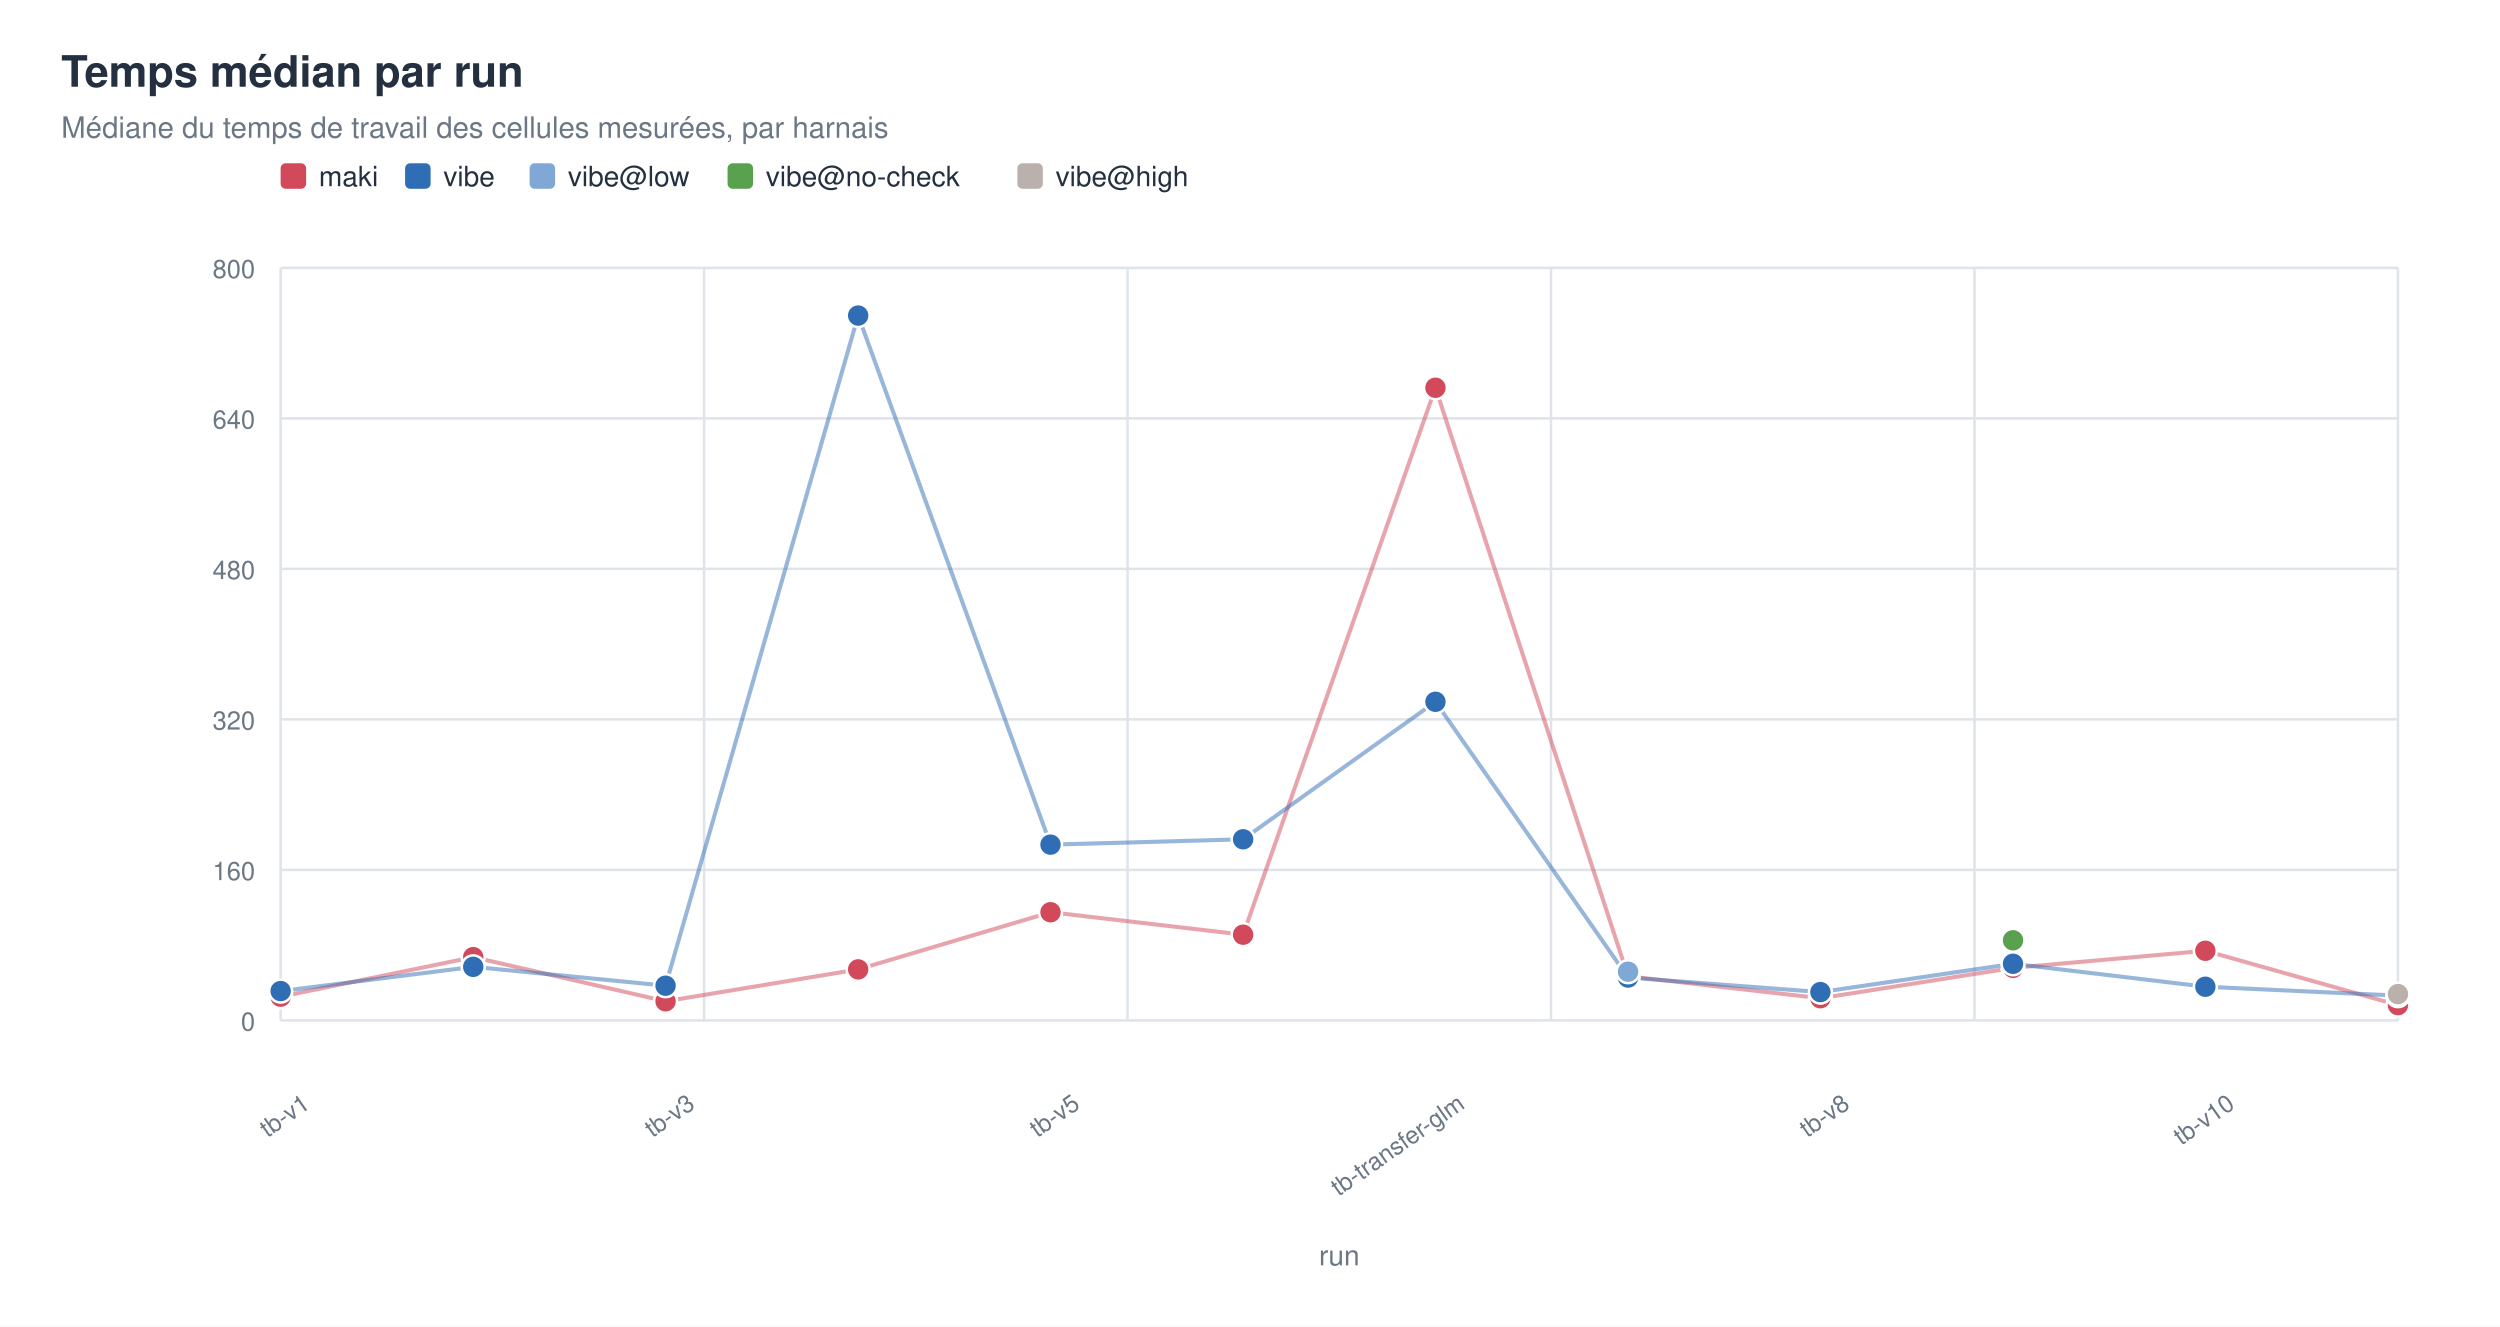
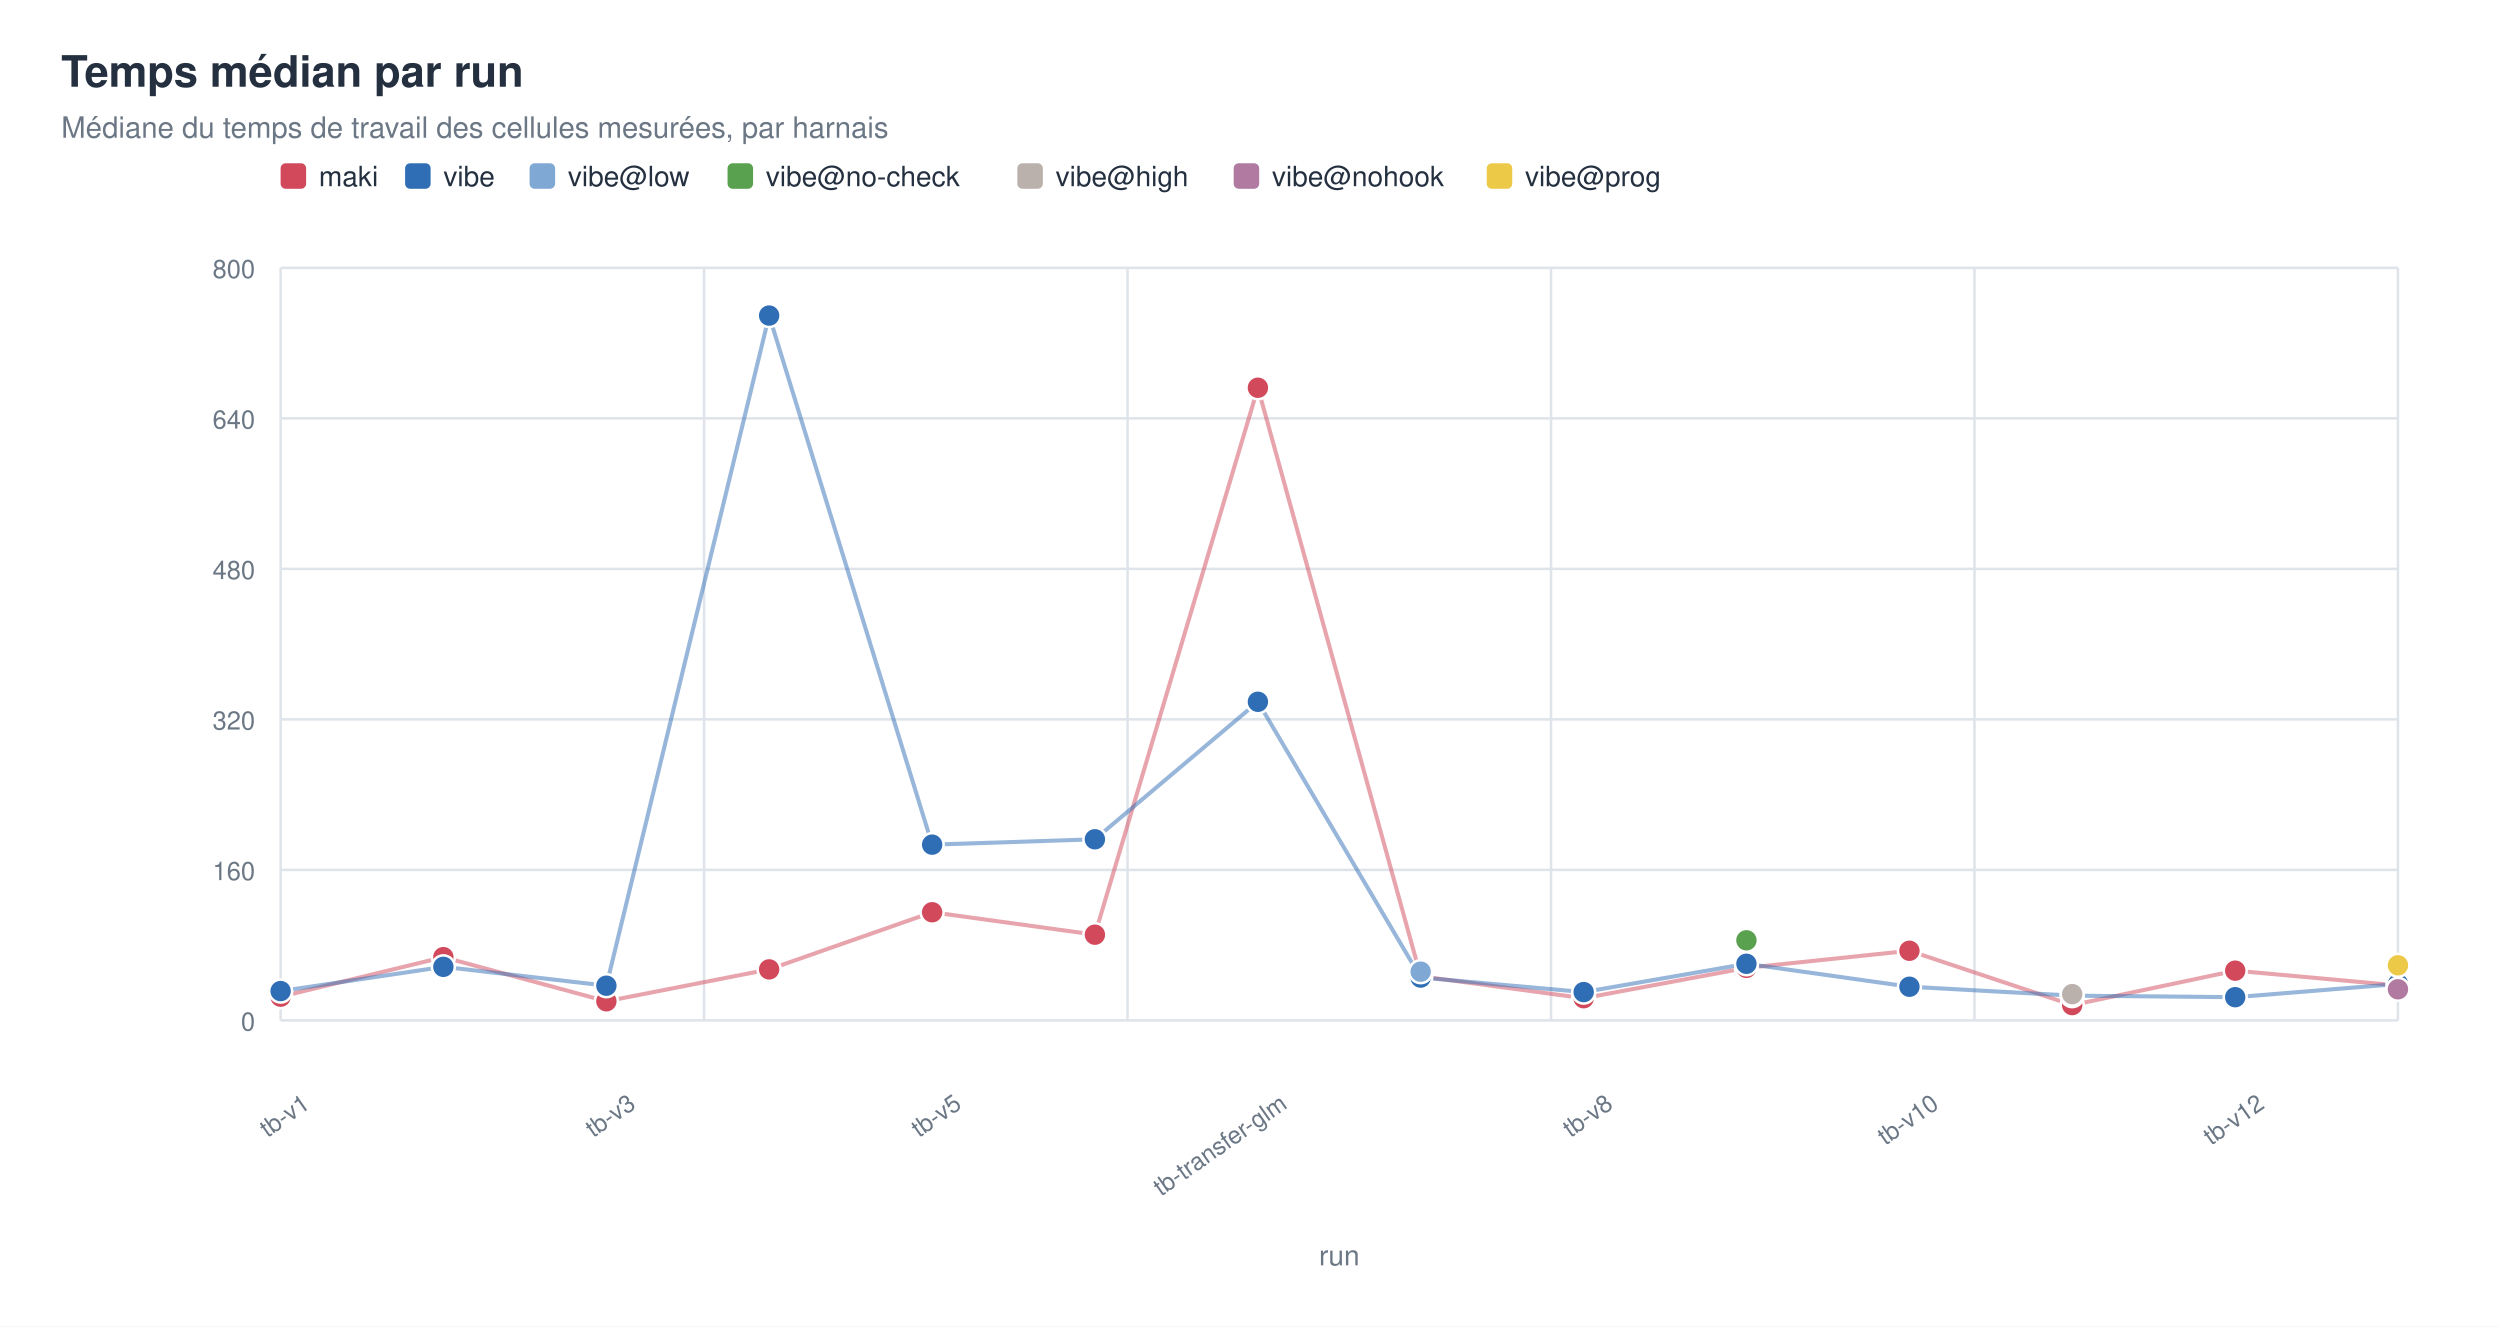
<svg xmlns="http://www.w3.org/2000/svg" width="980" height="520" viewBox="0 0 980 520" font-family="Helvetica, Arial, sans-serif">
  <rect width="980" height="520" fill="#ffffff" />
  <text x="24.0" y="34.0" font-size="17" fill="#243040" text-anchor="start" font-weight="bold">Temps médian par run</text>
  <text x="24.0" y="54.0" font-size="11.5" fill="#6b7785" text-anchor="start">Médiane du temps de travail des cellules mesurées, par harnais</text>
  <line x1="110.0" y1="105.0" x2="110.0" y2="400.0" stroke="#dfe4ea" stroke-width="1" opacity="1.0" />
  <line x1="276.0" y1="105.0" x2="276.0" y2="400.0" stroke="#dfe4ea" stroke-width="1" opacity="1.0" />
  <line x1="442.0" y1="105.0" x2="442.0" y2="400.0" stroke="#dfe4ea" stroke-width="1" opacity="1.0" />
  <line x1="608.0" y1="105.0" x2="608.0" y2="400.0" stroke="#dfe4ea" stroke-width="1" opacity="1.0" />
  <line x1="774.0" y1="105.0" x2="774.0" y2="400.0" stroke="#dfe4ea" stroke-width="1" opacity="1.0" />
  <line x1="940.0" y1="105.0" x2="940.0" y2="400.0" stroke="#dfe4ea" stroke-width="1" opacity="1.0" />
  <line x1="110.0" y1="400.0" x2="940.0" y2="400.0" stroke="#dfe4ea" stroke-width="1" opacity="1.0" />
  <text x="100.0" y="404.0" font-size="10" fill="#6b7785" text-anchor="end">0</text>
  <line x1="110.0" y1="341.0" x2="940.0" y2="341.0" stroke="#dfe4ea" stroke-width="1" opacity="1.0" />
  <text x="100.0" y="345.0" font-size="10" fill="#6b7785" text-anchor="end">160</text>
  <line x1="110.0" y1="282.0" x2="940.0" y2="282.0" stroke="#dfe4ea" stroke-width="1" opacity="1.0" />
  <text x="100.0" y="286.0" font-size="10" fill="#6b7785" text-anchor="end">320</text>
  <line x1="110.0" y1="223.0" x2="940.0" y2="223.0" stroke="#dfe4ea" stroke-width="1" opacity="1.0" />
  <text x="100.0" y="227.0" font-size="10" fill="#6b7785" text-anchor="end">480</text>
  <line x1="110.0" y1="164.0" x2="940.0" y2="164.0" stroke="#dfe4ea" stroke-width="1" opacity="1.0" />
  <text x="100.0" y="168.0" font-size="10" fill="#6b7785" text-anchor="end">640</text>
  <line x1="110.0" y1="105.0" x2="940.0" y2="105.0" stroke="#dfe4ea" stroke-width="1" opacity="1.0" />
  <text x="100.0" y="109.0" font-size="10" fill="#6b7785" text-anchor="end">800</text>
  <text x="122.0" y="434.0" font-size="9.5" fill="#6b7785" text-anchor="end" transform="rotate(-35 122.0 434.0)">tb-v1</text>
-   <text x="272.9" y="434.0" font-size="9.5" fill="#6b7785" text-anchor="end" transform="rotate(-35 272.9 434.0)">tb-v3</text>
-   <text x="423.8" y="434.0" font-size="9.5" fill="#6b7785" text-anchor="end" transform="rotate(-35 423.8 434.0)">tb-v5</text>
-   <text x="574.7" y="434.0" font-size="9.5" fill="#6b7785" text-anchor="end" transform="rotate(-35 574.7 434.0)">tb-transfer-glm</text>
-   <text x="725.6" y="434.0" font-size="9.5" fill="#6b7785" text-anchor="end" transform="rotate(-35 725.6 434.0)">tb-v8</text>
-   <text x="876.5" y="434.0" font-size="9.5" fill="#6b7785" text-anchor="end" transform="rotate(-35 876.5 434.0)">tb-v10</text>
-   <line x1="110.0" y1="390.7" x2="185.5" y2="375.2" stroke="#d1495b" stroke-width="1.6" opacity="0.5" />
-   <line x1="185.5" y1="375.2" x2="260.9" y2="392.5" stroke="#d1495b" stroke-width="1.6" opacity="0.5" />
-   <line x1="260.9" y1="392.5" x2="336.4" y2="380.0" stroke="#d1495b" stroke-width="1.6" opacity="0.5" />
-   <line x1="336.4" y1="380.0" x2="411.8" y2="357.6" stroke="#d1495b" stroke-width="1.6" opacity="0.5" />
-   <line x1="411.8" y1="357.6" x2="487.3" y2="366.4" stroke="#d1495b" stroke-width="1.6" opacity="0.5" />
-   <line x1="487.3" y1="366.4" x2="562.7" y2="152.0" stroke="#d1495b" stroke-width="1.6" opacity="0.5" />
-   <line x1="562.7" y1="152.0" x2="638.2" y2="382.7" stroke="#d1495b" stroke-width="1.6" opacity="0.5" />
-   <line x1="638.2" y1="382.7" x2="713.6" y2="391.3" stroke="#d1495b" stroke-width="1.6" opacity="0.5" />
-   <line x1="713.6" y1="391.3" x2="789.1" y2="379.4" stroke="#d1495b" stroke-width="1.6" opacity="0.5" />
-   <line x1="789.1" y1="379.4" x2="864.5" y2="372.7" stroke="#d1495b" stroke-width="1.6" opacity="0.5" />
-   <line x1="864.5" y1="372.7" x2="940.0" y2="394.0" stroke="#d1495b" stroke-width="1.6" opacity="0.5" />
+   <text x="249.7" y="434.0" font-size="9.5" fill="#6b7785" text-anchor="end" transform="rotate(-35 249.7 434.0)">tb-v3</text>
+   <text x="377.4" y="434.0" font-size="9.5" fill="#6b7785" text-anchor="end" transform="rotate(-35 377.4 434.0)">tb-v5</text>
+   <text x="505.1" y="434.0" font-size="9.5" fill="#6b7785" text-anchor="end" transform="rotate(-35 505.1 434.0)">tb-transfer-glm</text>
+   <text x="632.8" y="434.0" font-size="9.5" fill="#6b7785" text-anchor="end" transform="rotate(-35 632.8 434.0)">tb-v8</text>
+   <text x="760.5" y="434.0" font-size="9.5" fill="#6b7785" text-anchor="end" transform="rotate(-35 760.5 434.0)">tb-v10</text>
+   <text x="888.2" y="434.0" font-size="9.5" fill="#6b7785" text-anchor="end" transform="rotate(-35 888.2 434.0)">tb-v12</text>
+   <line x1="110.0" y1="390.7" x2="173.8" y2="375.2" stroke="#d1495b" stroke-width="1.6" opacity="0.5" />
+   <line x1="173.8" y1="375.2" x2="237.7" y2="392.5" stroke="#d1495b" stroke-width="1.6" opacity="0.5" />
+   <line x1="237.7" y1="392.5" x2="301.5" y2="380.0" stroke="#d1495b" stroke-width="1.6" opacity="0.5" />
+   <line x1="301.5" y1="380.0" x2="365.4" y2="357.6" stroke="#d1495b" stroke-width="1.6" opacity="0.5" />
+   <line x1="365.4" y1="357.6" x2="429.2" y2="366.4" stroke="#d1495b" stroke-width="1.6" opacity="0.5" />
+   <line x1="429.2" y1="366.4" x2="493.1" y2="152.0" stroke="#d1495b" stroke-width="1.6" opacity="0.5" />
+   <line x1="493.1" y1="152.0" x2="556.9" y2="382.7" stroke="#d1495b" stroke-width="1.6" opacity="0.5" />
+   <line x1="556.9" y1="382.7" x2="620.8" y2="391.3" stroke="#d1495b" stroke-width="1.6" opacity="0.5" />
+   <line x1="620.8" y1="391.3" x2="684.6" y2="379.4" stroke="#d1495b" stroke-width="1.6" opacity="0.5" />
+   <line x1="684.6" y1="379.4" x2="748.5" y2="372.7" stroke="#d1495b" stroke-width="1.6" opacity="0.5" />
+   <line x1="748.5" y1="372.7" x2="812.3" y2="394.0" stroke="#d1495b" stroke-width="1.6" opacity="0.5" />
+   <line x1="812.3" y1="394.0" x2="876.2" y2="380.5" stroke="#d1495b" stroke-width="1.6" opacity="0.5" />
+   <line x1="876.2" y1="380.5" x2="940.0" y2="386.3" stroke="#d1495b" stroke-width="1.6" opacity="0.5" />
  <g>
    <circle cx="110.0" cy="390.7" r="4.5" fill="#d1495b" stroke="#ffffff" stroke-width="1" />
  </g>
  <g>
-     <circle cx="185.5" cy="375.2" r="4.5" fill="#d1495b" stroke="#ffffff" stroke-width="1" />
+     <circle cx="173.8" cy="375.2" r="4.5" fill="#d1495b" stroke="#ffffff" stroke-width="1" />
  </g>
  <g>
-     <circle cx="260.9" cy="392.5" r="4.5" fill="#d1495b" stroke="#ffffff" stroke-width="1" />
+     <circle cx="237.7" cy="392.5" r="4.5" fill="#d1495b" stroke="#ffffff" stroke-width="1" />
  </g>
  <g>
-     <circle cx="336.4" cy="380.0" r="4.5" fill="#d1495b" stroke="#ffffff" stroke-width="1" />
+     <circle cx="301.5" cy="380.0" r="4.5" fill="#d1495b" stroke="#ffffff" stroke-width="1" />
  </g>
  <g>
-     <circle cx="411.8" cy="357.6" r="4.5" fill="#d1495b" stroke="#ffffff" stroke-width="1" />
+     <circle cx="365.4" cy="357.6" r="4.5" fill="#d1495b" stroke="#ffffff" stroke-width="1" />
  </g>
  <g>
-     <circle cx="487.3" cy="366.4" r="4.5" fill="#d1495b" stroke="#ffffff" stroke-width="1" />
+     <circle cx="429.2" cy="366.4" r="4.5" fill="#d1495b" stroke="#ffffff" stroke-width="1" />
  </g>
  <g>
-     <circle cx="562.7" cy="152.0" r="4.5" fill="#d1495b" stroke="#ffffff" stroke-width="1" />
+     <circle cx="493.1" cy="152.0" r="4.5" fill="#d1495b" stroke="#ffffff" stroke-width="1" />
  </g>
  <g>
-     <circle cx="638.2" cy="382.7" r="4.5" fill="#d1495b" stroke="#ffffff" stroke-width="1" />
+     <circle cx="556.9" cy="382.7" r="4.5" fill="#d1495b" stroke="#ffffff" stroke-width="1" />
  </g>
  <g>
-     <circle cx="713.6" cy="391.3" r="4.5" fill="#d1495b" stroke="#ffffff" stroke-width="1" />
+     <circle cx="620.8" cy="391.3" r="4.5" fill="#d1495b" stroke="#ffffff" stroke-width="1" />
  </g>
  <g>
-     <circle cx="789.1" cy="379.4" r="4.5" fill="#d1495b" stroke="#ffffff" stroke-width="1" />
+     <circle cx="684.6" cy="379.4" r="4.5" fill="#d1495b" stroke="#ffffff" stroke-width="1" />
  </g>
  <g>
-     <circle cx="864.5" cy="372.7" r="4.5" fill="#d1495b" stroke="#ffffff" stroke-width="1" />
+     <circle cx="748.5" cy="372.7" r="4.5" fill="#d1495b" stroke="#ffffff" stroke-width="1" />
  </g>
  <g>
-     <circle cx="940.0" cy="394.0" r="4.5" fill="#d1495b" stroke="#ffffff" stroke-width="1" />
+     <circle cx="812.3" cy="394.0" r="4.5" fill="#d1495b" stroke="#ffffff" stroke-width="1" />
  </g>
-   <line x1="110.0" y1="388.5" x2="185.5" y2="379.0" stroke="#2f6db5" stroke-width="1.6" opacity="0.5" />
-   <line x1="185.5" y1="379.0" x2="260.9" y2="386.4" stroke="#2f6db5" stroke-width="1.6" opacity="0.5" />
-   <line x1="260.9" y1="386.4" x2="336.4" y2="123.7" stroke="#2f6db5" stroke-width="1.6" opacity="0.5" />
-   <line x1="336.4" y1="123.7" x2="411.8" y2="331.1" stroke="#2f6db5" stroke-width="1.6" opacity="0.5" />
-   <line x1="411.8" y1="331.1" x2="487.3" y2="329.0" stroke="#2f6db5" stroke-width="1.6" opacity="0.5" />
-   <line x1="487.3" y1="329.0" x2="562.7" y2="275.1" stroke="#2f6db5" stroke-width="1.6" opacity="0.5" />
-   <line x1="562.7" y1="275.1" x2="638.2" y2="383.2" stroke="#2f6db5" stroke-width="1.6" opacity="0.5" />
-   <line x1="638.2" y1="383.2" x2="713.6" y2="388.9" stroke="#2f6db5" stroke-width="1.6" opacity="0.5" />
-   <line x1="713.6" y1="388.9" x2="789.1" y2="377.8" stroke="#2f6db5" stroke-width="1.6" opacity="0.5" />
-   <line x1="789.1" y1="377.8" x2="864.5" y2="386.8" stroke="#2f6db5" stroke-width="1.6" opacity="0.5" />
-   <line x1="864.5" y1="386.8" x2="940.0" y2="390.3" stroke="#2f6db5" stroke-width="1.6" opacity="0.5" />
+   <g>
+     <circle cx="876.2" cy="380.5" r="4.5" fill="#d1495b" stroke="#ffffff" stroke-width="1" />
+   </g>
+   <g>
+     <circle cx="940.0" cy="386.3" r="4.5" fill="#d1495b" stroke="#ffffff" stroke-width="1" />
+   </g>
+   <line x1="110.0" y1="388.5" x2="173.8" y2="379.0" stroke="#2f6db5" stroke-width="1.6" opacity="0.5" />
+   <line x1="173.8" y1="379.0" x2="237.7" y2="386.4" stroke="#2f6db5" stroke-width="1.6" opacity="0.5" />
+   <line x1="237.7" y1="386.4" x2="301.5" y2="123.7" stroke="#2f6db5" stroke-width="1.6" opacity="0.5" />
+   <line x1="301.5" y1="123.7" x2="365.4" y2="331.1" stroke="#2f6db5" stroke-width="1.6" opacity="0.5" />
+   <line x1="365.4" y1="331.1" x2="429.2" y2="329.0" stroke="#2f6db5" stroke-width="1.6" opacity="0.5" />
+   <line x1="429.2" y1="329.0" x2="493.1" y2="275.1" stroke="#2f6db5" stroke-width="1.6" opacity="0.5" />
+   <line x1="493.1" y1="275.1" x2="556.9" y2="383.2" stroke="#2f6db5" stroke-width="1.6" opacity="0.5" />
+   <line x1="556.9" y1="383.2" x2="620.8" y2="388.9" stroke="#2f6db5" stroke-width="1.6" opacity="0.5" />
+   <line x1="620.8" y1="388.9" x2="684.6" y2="377.8" stroke="#2f6db5" stroke-width="1.6" opacity="0.5" />
+   <line x1="684.6" y1="377.8" x2="748.5" y2="386.8" stroke="#2f6db5" stroke-width="1.6" opacity="0.5" />
+   <line x1="748.5" y1="386.8" x2="812.3" y2="390.3" stroke="#2f6db5" stroke-width="1.6" opacity="0.5" />
+   <line x1="812.3" y1="390.3" x2="876.2" y2="390.9" stroke="#2f6db5" stroke-width="1.6" opacity="0.5" />
+   <line x1="876.2" y1="390.9" x2="940.0" y2="385.7" stroke="#2f6db5" stroke-width="1.6" opacity="0.5" />
  <g>
    <circle cx="110.0" cy="388.5" r="4.5" fill="#2f6db5" stroke="#ffffff" stroke-width="1" />
  </g>
  <g>
-     <circle cx="185.5" cy="379.0" r="4.5" fill="#2f6db5" stroke="#ffffff" stroke-width="1" />
+     <circle cx="173.8" cy="379.0" r="4.5" fill="#2f6db5" stroke="#ffffff" stroke-width="1" />
  </g>
  <g>
-     <circle cx="260.9" cy="386.4" r="4.5" fill="#2f6db5" stroke="#ffffff" stroke-width="1" />
+     <circle cx="237.7" cy="386.4" r="4.5" fill="#2f6db5" stroke="#ffffff" stroke-width="1" />
  </g>
  <g>
-     <circle cx="336.4" cy="123.7" r="4.5" fill="#2f6db5" stroke="#ffffff" stroke-width="1" />
+     <circle cx="301.5" cy="123.7" r="4.5" fill="#2f6db5" stroke="#ffffff" stroke-width="1" />
  </g>
  <g>
-     <circle cx="411.8" cy="331.1" r="4.5" fill="#2f6db5" stroke="#ffffff" stroke-width="1" />
+     <circle cx="365.4" cy="331.1" r="4.5" fill="#2f6db5" stroke="#ffffff" stroke-width="1" />
  </g>
  <g>
-     <circle cx="487.3" cy="329.0" r="4.5" fill="#2f6db5" stroke="#ffffff" stroke-width="1" />
+     <circle cx="429.2" cy="329.0" r="4.5" fill="#2f6db5" stroke="#ffffff" stroke-width="1" />
  </g>
  <g>
-     <circle cx="562.7" cy="275.1" r="4.5" fill="#2f6db5" stroke="#ffffff" stroke-width="1" />
+     <circle cx="493.1" cy="275.1" r="4.5" fill="#2f6db5" stroke="#ffffff" stroke-width="1" />
  </g>
  <g>
-     <circle cx="638.2" cy="383.2" r="4.5" fill="#2f6db5" stroke="#ffffff" stroke-width="1" />
+     <circle cx="556.9" cy="383.2" r="4.5" fill="#2f6db5" stroke="#ffffff" stroke-width="1" />
  </g>
  <g>
-     <circle cx="713.6" cy="388.9" r="4.5" fill="#2f6db5" stroke="#ffffff" stroke-width="1" />
+     <circle cx="620.8" cy="388.9" r="4.5" fill="#2f6db5" stroke="#ffffff" stroke-width="1" />
  </g>
  <g>
-     <circle cx="789.1" cy="377.8" r="4.5" fill="#2f6db5" stroke="#ffffff" stroke-width="1" />
+     <circle cx="684.6" cy="377.8" r="4.5" fill="#2f6db5" stroke="#ffffff" stroke-width="1" />
  </g>
  <g>
-     <circle cx="864.5" cy="386.8" r="4.5" fill="#2f6db5" stroke="#ffffff" stroke-width="1" />
+     <circle cx="748.5" cy="386.8" r="4.5" fill="#2f6db5" stroke="#ffffff" stroke-width="1" />
  </g>
  <g>
-     <circle cx="940.0" cy="390.3" r="4.5" fill="#2f6db5" stroke="#ffffff" stroke-width="1" />
+     <circle cx="812.3" cy="390.3" r="4.5" fill="#2f6db5" stroke="#ffffff" stroke-width="1" />
  </g>
  <g>
-     <circle cx="638.2" cy="380.9" r="4.5" fill="#7fa8d4" stroke="#ffffff" stroke-width="1" />
+     <circle cx="876.2" cy="390.9" r="4.5" fill="#2f6db5" stroke="#ffffff" stroke-width="1" />
  </g>
  <g>
-     <circle cx="789.1" cy="368.6" r="4.5" fill="#59a14f" stroke="#ffffff" stroke-width="1" />
+     <circle cx="940.0" cy="385.7" r="4.5" fill="#2f6db5" stroke="#ffffff" stroke-width="1" />
  </g>
  <g>
-     <circle cx="940.0" cy="389.7" r="4.5" fill="#bab0ac" stroke="#ffffff" stroke-width="1" />
+     <circle cx="556.9" cy="380.9" r="4.5" fill="#7fa8d4" stroke="#ffffff" stroke-width="1" />
+   </g>
+   <g>
+     <circle cx="684.6" cy="368.6" r="4.5" fill="#59a14f" stroke="#ffffff" stroke-width="1" />
+   </g>
+   <g>
+     <circle cx="812.3" cy="389.7" r="4.5" fill="#bab0ac" stroke="#ffffff" stroke-width="1" />
+   </g>
+   <g>
+     <circle cx="940.0" cy="387.8" r="4.5" fill="#b07aa1" stroke="#ffffff" stroke-width="1" />
+   </g>
+   <g>
+     <circle cx="940.0" cy="378.4" r="4.5" fill="#edc948" stroke="#ffffff" stroke-width="1" />
  </g>
  <rect x="110.0" y="64.0" width="10.0" height="10.0" rx="2" fill="#d1495b" opacity="1.0" />
  <text x="125.0" y="73.0" font-size="11" fill="#243040" text-anchor="start">maki</text>
  <rect x="158.8" y="64.0" width="10.0" height="10.0" rx="2" fill="#2f6db5" opacity="1.0" />
  <text x="173.8" y="73.0" font-size="11" fill="#243040" text-anchor="start">vibe</text>
  <rect x="207.6" y="64.0" width="10.0" height="10.0" rx="2" fill="#7fa8d4" opacity="1.0" />
  <text x="222.6" y="73.0" font-size="11" fill="#243040" text-anchor="start">vibe@low</text>
  <rect x="285.2" y="64.0" width="10.0" height="10.0" rx="2" fill="#59a14f" opacity="1.0" />
  <text x="300.2" y="73.0" font-size="11" fill="#243040" text-anchor="start">vibe@no-check</text>
  <rect x="398.8" y="64.0" width="10.0" height="10.0" rx="2" fill="#bab0ac" opacity="1.0" />
  <text x="413.8" y="73.0" font-size="11" fill="#243040" text-anchor="start">vibe@high</text>
+   <rect x="483.6" y="64.0" width="10.0" height="10.0" rx="2" fill="#b07aa1" opacity="1.0" />
+   <text x="498.6" y="73.0" font-size="11" fill="#243040" text-anchor="start">vibe@nohook</text>
+   <rect x="582.8" y="64.0" width="10.0" height="10.0" rx="2" fill="#edc948" opacity="1.0" />
+   <text x="597.8" y="73.0" font-size="11" fill="#243040" text-anchor="start">vibe@prog</text>
  <text x="525.0" y="496.0" font-size="11" fill="#6b7785" text-anchor="middle">run</text>
</svg>
